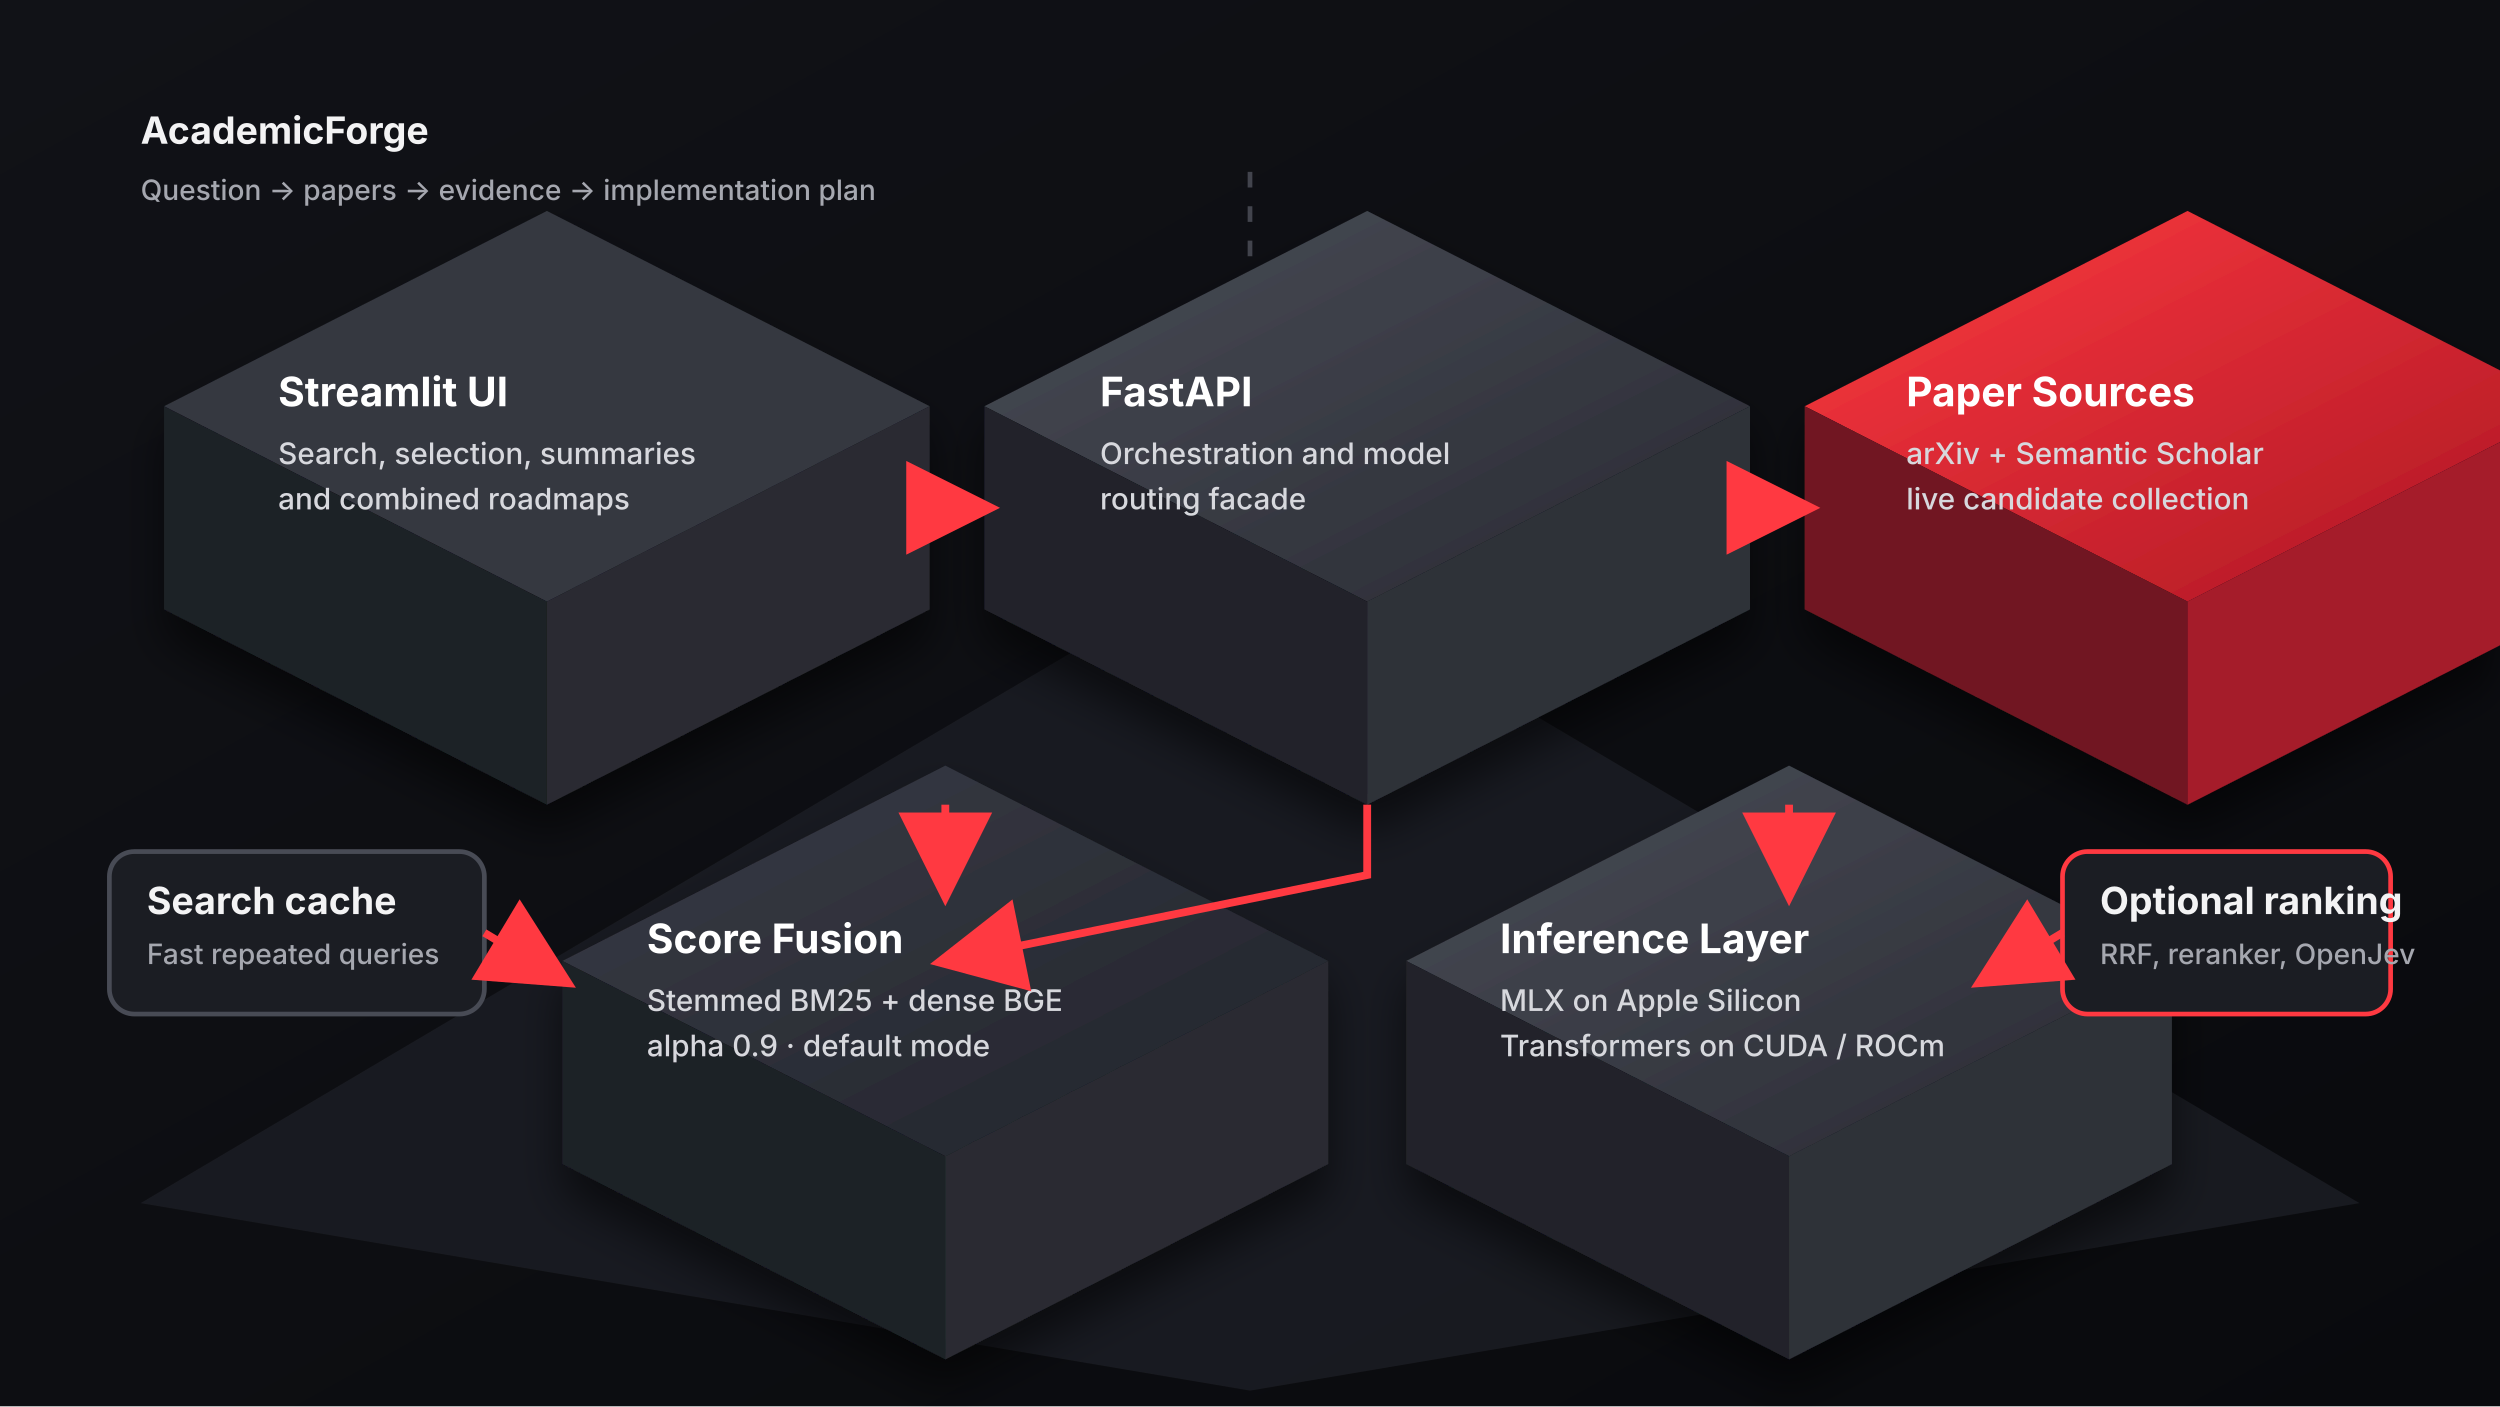
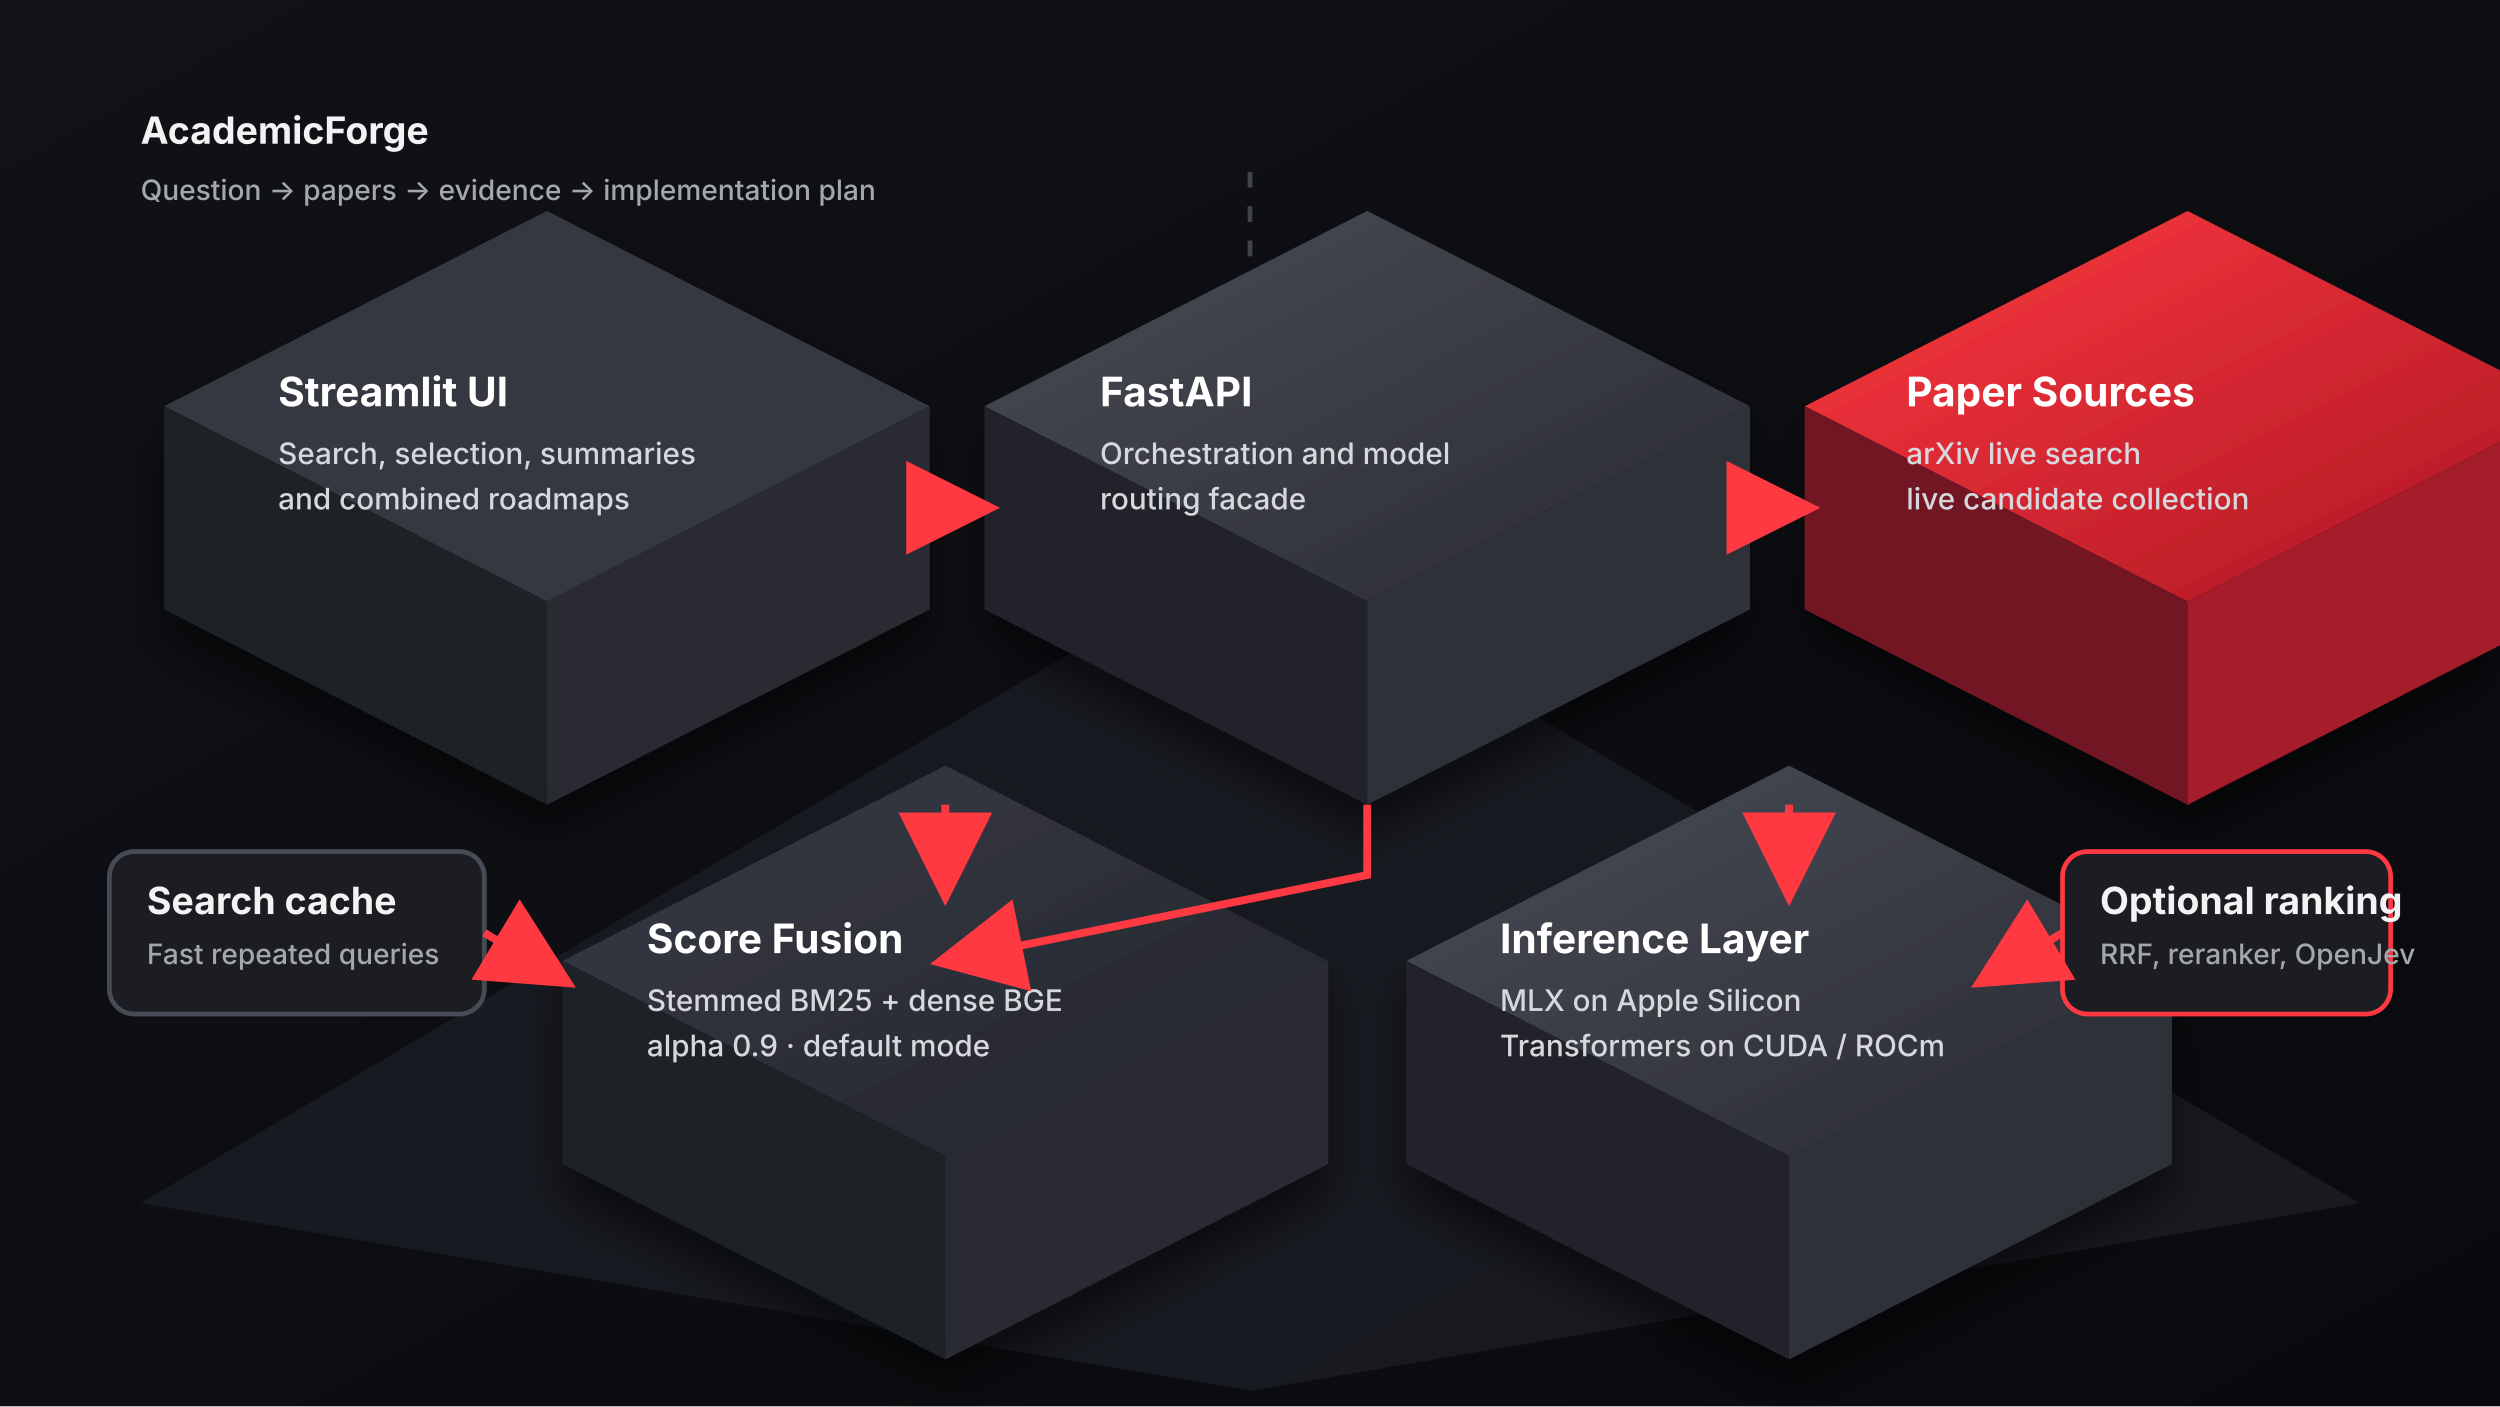
<svg xmlns="http://www.w3.org/2000/svg" viewBox="0 0 1600 900" role="img" aria-labelledby="title desc">
  <defs>
    <linearGradient id="bg" x1="0" y1="0" x2="1" y2="1">
      <stop offset="0" stop-color="#111217" />
      <stop offset="1" stop-color="#090a0d" />
    </linearGradient>
    <linearGradient id="blue" x1="0" y1="0" x2="1" y2="1">
      <stop offset="0" stop-color="#3a3d47" />
      <stop offset="1" stop-color="#20222a" />
    </linearGradient>
    <linearGradient id="teal" x1="0" y1="0" x2="1" y2="1">
      <stop offset="0" stop-color="#4a4d57" />
      <stop offset="1" stop-color="#282a32" />
    </linearGradient>
    <linearGradient id="gold" x1="0" y1="0" x2="1" y2="1">
      <stop offset="0" stop-color="#ff3941" />
      <stop offset="1" stop-color="#a91622" />
    </linearGradient>
    <filter id="shadow" x="-20%" y="-20%" width="140%" height="160%">
      <feDropShadow dx="0" dy="18" stdDeviation="14" flood-color="#000000" flood-opacity=".55" />
    </filter>
    <marker id="arrow" markerWidth="12" markerHeight="12" refX="10" refY="6" orient="auto">
      <path d="M0,0 L12,6 L0,12 Z" fill="#ff3941" />
    </marker>
    <style>
      .label { font: 700 26px -apple-system, BlinkMacSystemFont, "Segoe UI", sans-serif; fill: #fff; }
      .small { font: 500 19px -apple-system, BlinkMacSystemFont, "Segoe UI", sans-serif; fill: #d7d8dd; }
      .dark { font: 700 24px -apple-system, BlinkMacSystemFont, "Segoe UI", sans-serif; fill: #f3f3f4; }
      .muted { font: 500 18px -apple-system, BlinkMacSystemFont, "Segoe UI", sans-serif; fill: #a5a7af; }
      .line { stroke: #ff3941; stroke-width: 5; fill: none; marker-end: url(#arrow); }
    </style>
  </defs>
  <rect width="1600" height="900" fill="url(#bg)" />
  <path d="M90 770 L800 350 L1510 770 L800 890 Z" fill="#1a1c22" opacity=".9" />
  <path d="M800 110 L800 350" stroke="#42444d" stroke-width="3" stroke-dasharray="10 12" />
  <text x="90" y="92" class="dark" font-size="38">AcademicForge</text>
  <text x="90" y="128" class="muted">Question → papers → evidence → implementation plan</text>
  <g filter="url(#shadow)">
    <path d="M105 260 L350 135 L595 260 L350 385 Z" fill="#343740" />
    <path d="M105 260 L105 390 L350 515 L350 385 Z" fill="#1e2027" />
    <path d="M350 385 L595 260 L595 390 L350 515 Z" fill="#292b33" />
    <text x="178" y="260" class="label">Streamlit UI</text>
    <text x="178" y="297" class="small">Search, selection, summaries</text>
    <text x="178" y="326" class="small">and combined roadmaps</text>
  </g>
  <g filter="url(#shadow)">
    <path d="M630 260 L875 135 L1120 260 L875 385 Z" fill="url(#teal)" />
    <path d="M630 260 L630 390 L875 515 L875 385 Z" fill="#202229" />
    <path d="M875 385 L1120 260 L1120 390 L875 515 Z" fill="#2d3038" />
    <text x="704" y="260" class="label">FastAPI</text>
    <text x="704" y="297" class="small">Orchestration and model</text>
    <text x="704" y="326" class="small">routing facade</text>
  </g>
  <g filter="url(#shadow)">
    <path d="M1155 260 L1400 135 L1645 260 L1400 385 Z" fill="url(#gold)" />
    <path d="M1155 260 L1155 390 L1400 515 L1400 385 Z" fill="#711923" />
    <path d="M1400 385 L1645 260 L1645 390 L1400 515 Z" fill="#a51e2a" />
    <text x="1220" y="260" class="label">Paper Sources</text>
-     <text x="1220" y="297" class="small">arXiv + Semantic Scholar</text>
+     <text x="1220" y="297" class="small">arXiv live search</text>
    <text x="1220" y="326" class="small">live candidate collection</text>
  </g>
  <path d="M595 325 L630 325" class="line" />
  <path d="M1120 325 L1155 325" class="line" />
  <g filter="url(#shadow)">
    <path d="M360 615 L605 490 L850 615 L605 740 Z" fill="url(#blue)" />
    <path d="M360 615 L360 745 L605 870 L605 740 Z" fill="#1e2027" />
    <path d="M605 740 L850 615 L850 745 L605 870 Z" fill="#292b33" />
    <text x="414" y="610" class="label">Score Fusion</text>
    <text x="414" y="647" class="small">Stemmed BM25 + dense BGE</text>
    <text x="414" y="676" class="small">alpha 0.9 · default mode</text>
  </g>
  <g filter="url(#shadow)">
    <path d="M900 615 L1145 490 L1390 615 L1145 740 Z" fill="url(#teal)" />
    <path d="M900 615 L900 745 L1145 870 L1145 740 Z" fill="#202229" />
    <path d="M1145 740 L1390 615 L1390 745 L1145 870 Z" fill="#2d3038" />
    <text x="960" y="610" class="label">Inference Layer</text>
    <text x="960" y="647" class="small">MLX on Apple Silicon</text>
    <text x="960" y="676" class="small">Transformers on CUDA / ROCm</text>
  </g>
  <path d="M605 515 L605 570" class="line" />
  <path d="M875 515 L875 560 L605 615" class="line" />
  <path d="M1145 515 L1145 570" class="line" />
  <g transform="translate(70 545)">
    <rect width="240" height="104" rx="16" fill="#1b1d23" stroke="#484b55" stroke-width="3" />
    <text x="24" y="40" class="dark">Search cache</text>
    <text x="24" y="72" class="muted">Fast repeated queries</text>
  </g>
  <g transform="translate(1320 545)">
    <rect width="210" height="104" rx="16" fill="#1b1d23" stroke="#ff3941" stroke-width="3" />
    <text x="24" y="40" class="dark">Optional ranking</text>
    <text x="24" y="72" class="muted">RRF, reranker, OpenJev</text>
  </g>
  <path d="M310 597 L360 627" class="line" />
  <path d="M1320 597 L1270 627" class="line" />
</svg>
